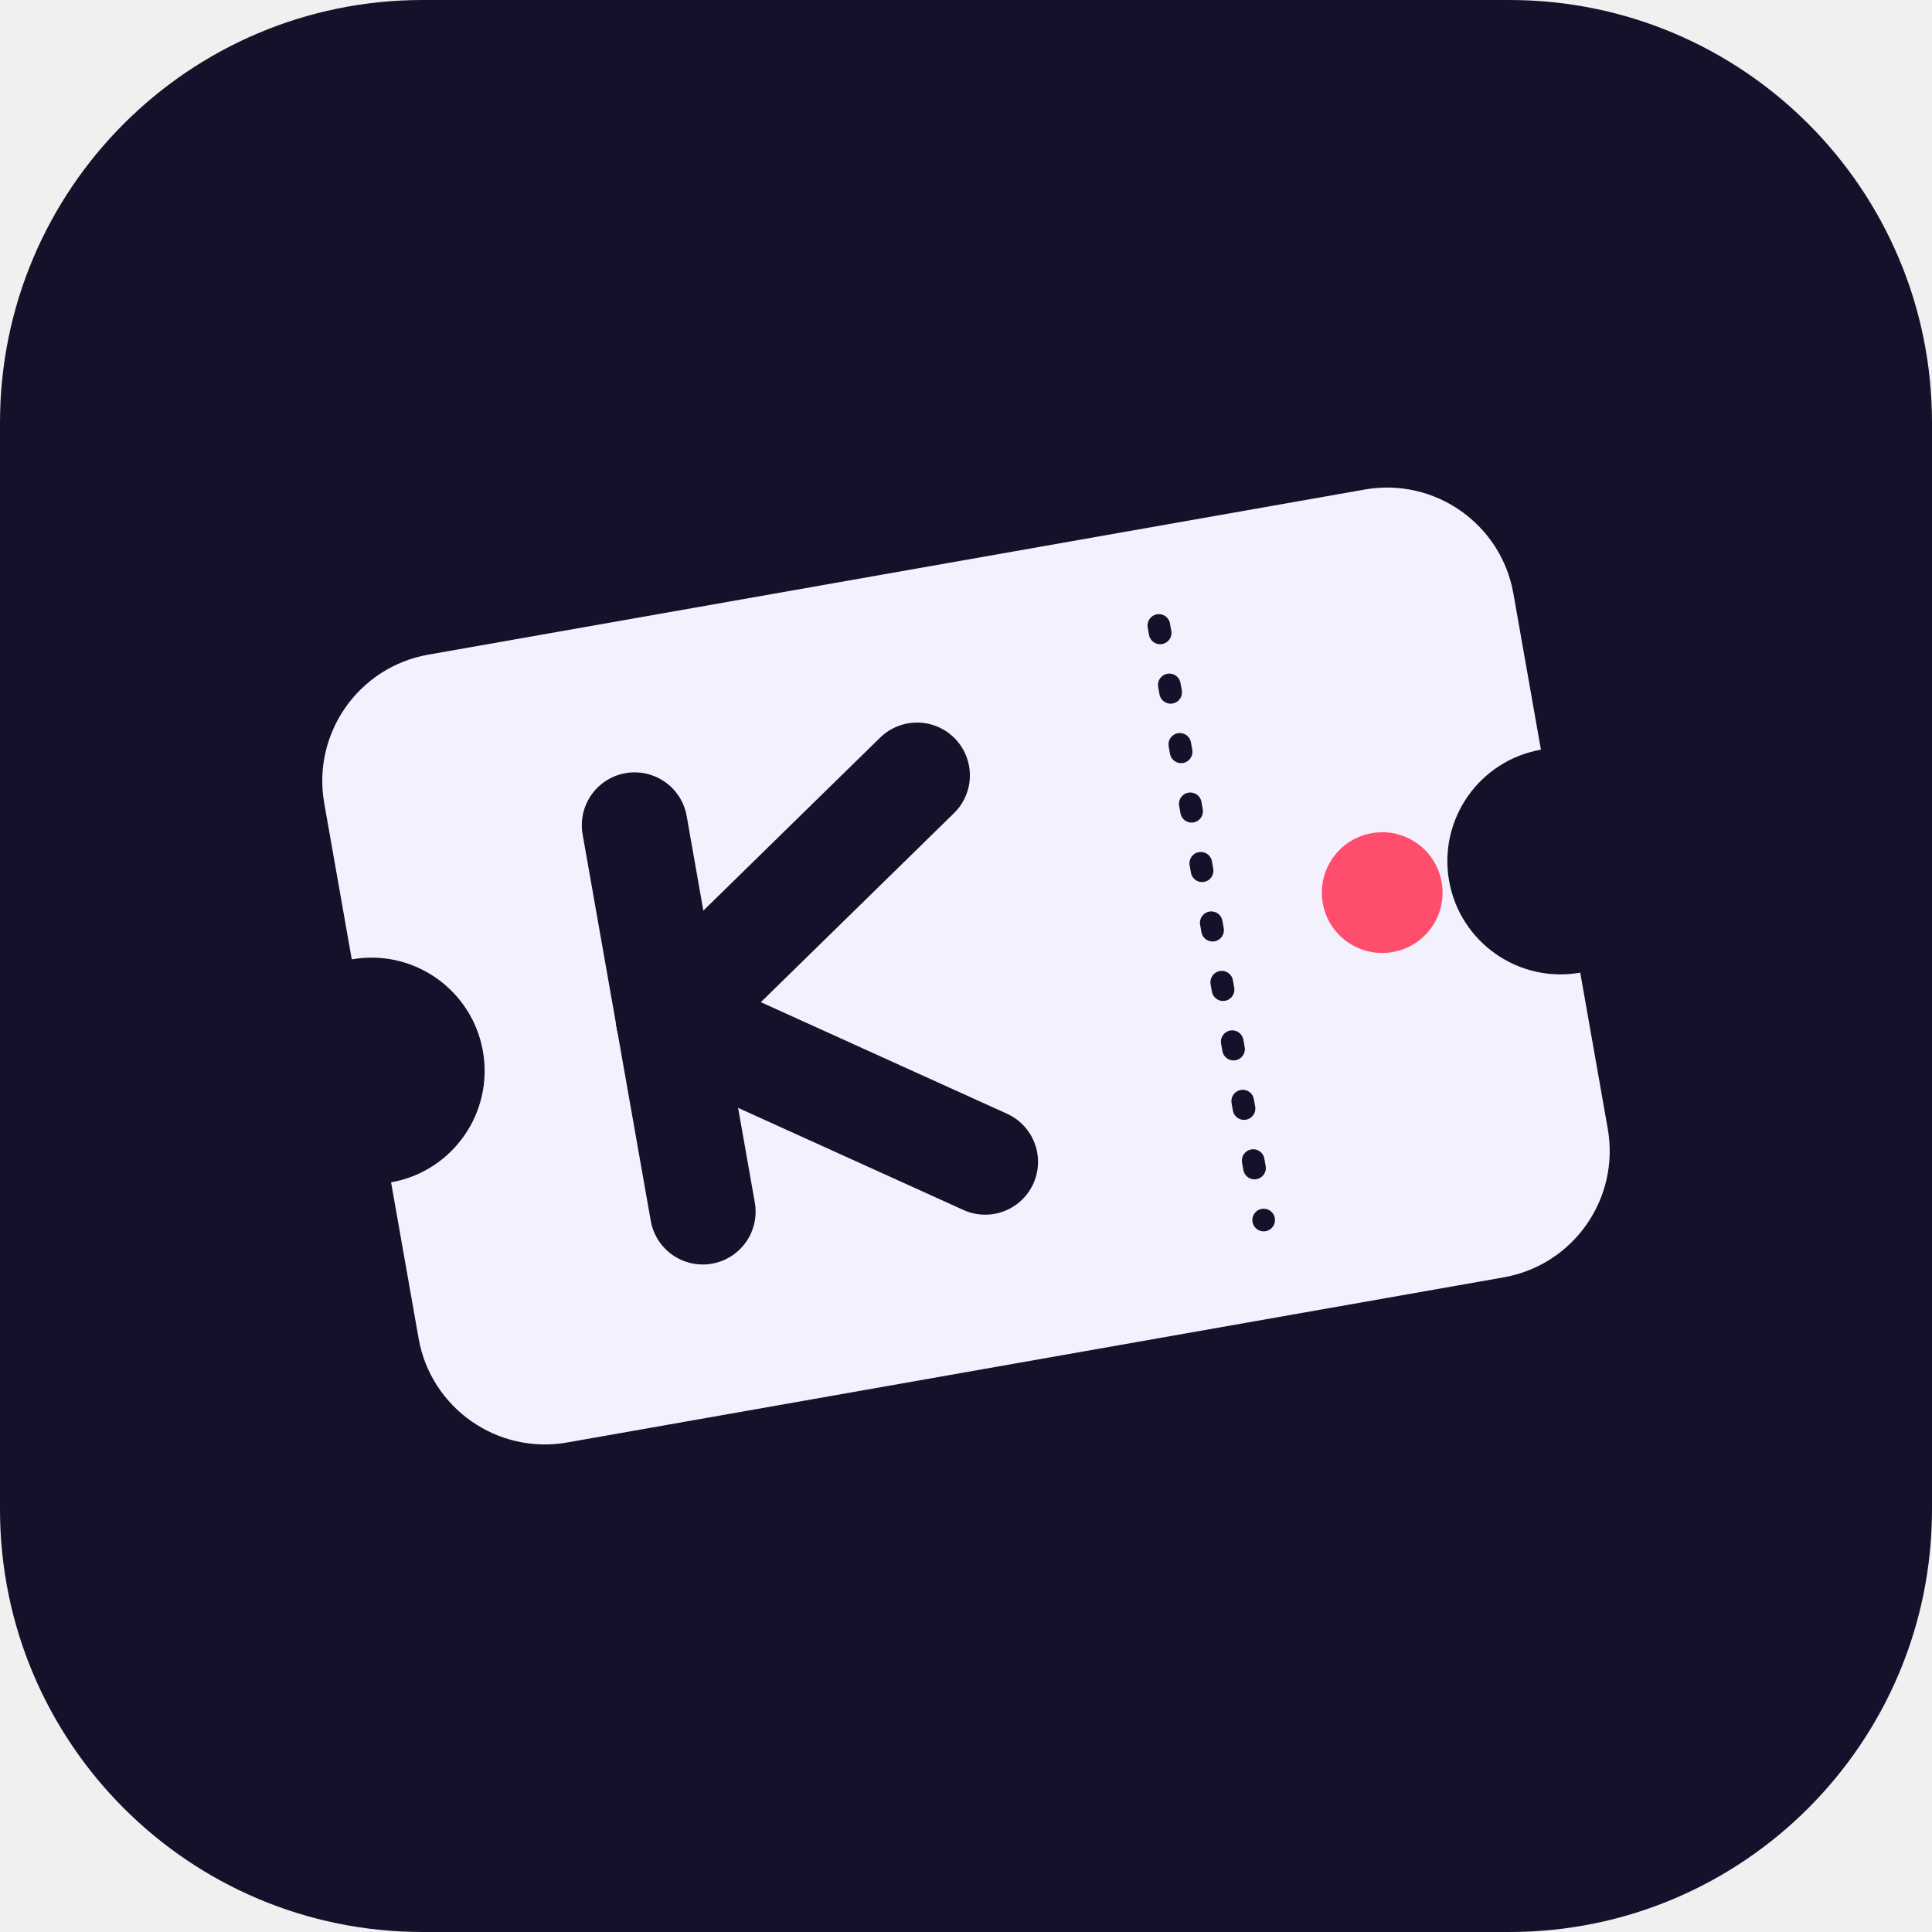
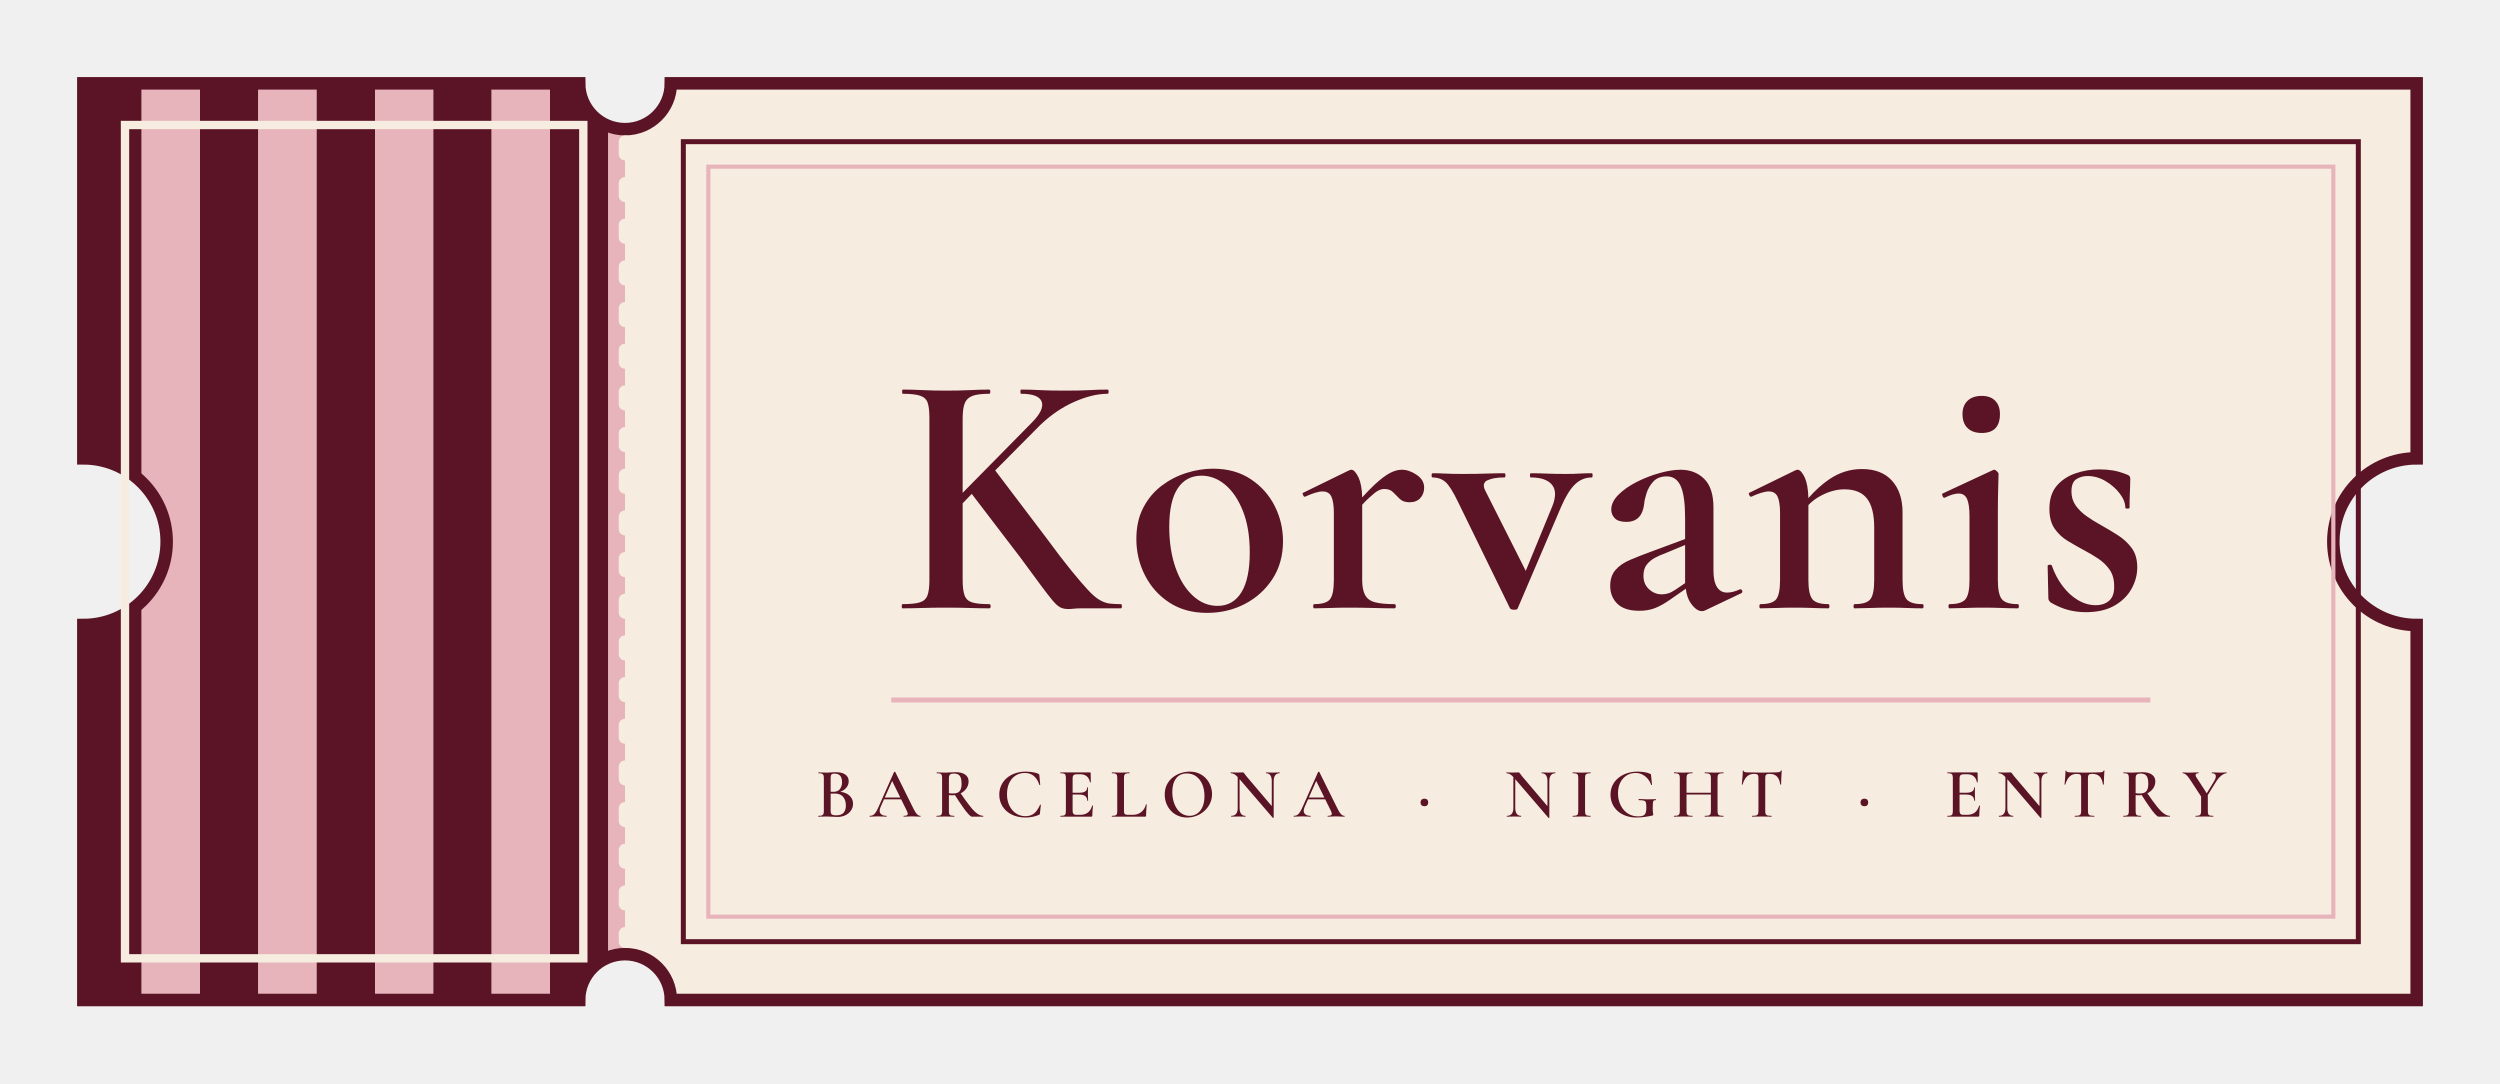
- <svg xmlns="http://www.w3.org/2000/svg" viewBox="0 0 512 512" width="512" height="512">
-   <rect width="512" height="512" rx="112" fill="#14122B" />
+ <svg xmlns="http://www.w3.org/2000/svg" viewBox="0 0 600 260" width="600" height="260">
  <defs>
-     <mask id="notch">
-       <rect width="512" height="512" fill="white" />
-       <circle cx="96" cy="256" r="30" fill="black" />
-       <circle cx="416" cy="256" r="30" fill="black" />
-     </mask>
+     <clipPath id="t">
+       <path d="M20,20 L139,20 A11,11 0 0 0 161,20 L580,20 L580,110.0 A20,20 0 0 0 580,150.0 L580,240 L161,240 A11,11 0 0 0 139,240 L20,240 L20,150.0 A20,20 0 0 0 20,110.0 Z" />
+     </clipPath>
  </defs>
-   <g transform="rotate(-10 256 256)">
-     <rect x="96" y="150" width="320" height="212" rx="34" fill="#F4F1FF" mask="url(#notch)" />
-     <g stroke="#14122B" stroke-width="28" stroke-linecap="round" stroke-linejoin="round" fill="none">
-       <path d="M176 204 V308" />
-       <path d="M176 256 L252 204" />
-       <path d="M176 256 L252 308" />
-     </g>
-     <path d="M322 176 V336" stroke="#14122B" stroke-width="6" stroke-linecap="round" stroke-dasharray="2 14" fill="none" />
-     <circle cx="368" cy="256" r="16" fill="#FF4D6D" />
+   <path d="M20,20 L139,20 A11,11 0 0 0 161,20 L580,20 L580,110.0 A20,20 0 0 0 580,150.0 L580,240 L161,240 A11,11 0 0 0 139,240 L20,240 L20,150.0 A20,20 0 0 0 20,110.0 Z" fill="#f6ede0" />
+   <g clip-path="url(#t)">
+     <rect x="20" y="20" width="14" height="220" fill="#5b1426" />
+     <rect x="34" y="20" width="14" height="220" fill="#e8b4bb" />
+     <rect x="48" y="20" width="14" height="220" fill="#5b1426" />
+     <rect x="62" y="20" width="14" height="220" fill="#e8b4bb" />
+     <rect x="76" y="20" width="14" height="220" fill="#5b1426" />
+     <rect x="90" y="20" width="14" height="220" fill="#e8b4bb" />
+     <rect x="104" y="20" width="14" height="220" fill="#5b1426" />
+     <rect x="118" y="20" width="14" height="220" fill="#e8b4bb" />
+     <rect x="132" y="20" width="14" height="220" fill="#5b1426" />
+     <rect x="146" y="20" width="4" height="220" fill="#e8b4bb" />
  </g>
+   <path d="M20,20 L139,20 A11,11 0 0 0 161,20 L580,20 L580,110.0 A20,20 0 0 0 580,150.0 L580,240 L161,240 A11,11 0 0 0 139,240 L20,240 L20,150.0 A20,20 0 0 0 20,110.0 Z" fill="none" stroke="#5b1426" stroke-width="3" />
+   <path d="M150,34 V226" stroke="#f6ede0" stroke-width="3" stroke-dasharray="3 7" stroke-linecap="round" />
+   <rect x="30" y="30" width="110" height="200" fill="none" stroke="#f6ede0" stroke-width="2" />
+   <rect x="164" y="34" width="402" height="192" fill="none" stroke="#5b1426" stroke-width="1.2" />
+   <rect x="170" y="40" width="390" height="180" fill="none" stroke="#e8b4bb" stroke-width="1" />
+   <path transform="translate(213.9,146)" d="M9.156 -6.804V-45.696Q9.156 -48.132 8.736 -49.35Q8.316 -50.568 6.93 -51.03Q5.544 -51.492 2.772 -51.492Q2.604 -51.492 2.604 -51.996Q2.604 -52.5 2.772 -52.5Q4.956 -52.5 7.56 -52.374Q10.164 -52.248 13.104 -52.248Q16.296 -52.248 18.9 -52.374Q21.504 -52.5 23.52 -52.5Q23.772 -52.5 23.772 -51.996Q23.772 -51.492 23.52 -51.492Q20.832 -51.492 19.488 -50.988Q18.144 -50.484 17.64 -49.224Q17.136 -47.964 17.136 -45.528V-27.72L33.684 -44.52Q36.792 -47.628 36.12 -49.56Q35.448 -51.492 31.164 -51.492Q30.996 -51.492 30.996 -51.996Q30.996 -52.5 31.164 -52.5Q33.432 -52.5 35.7 -52.374Q37.968 -52.248 41.664 -52.248Q45.444 -52.248 47.628 -52.374Q49.812 -52.5 51.912 -52.5Q52.164 -52.5 52.164 -51.996Q52.164 -51.492 51.912 -51.492Q48.3 -51.492 43.932 -49.56Q39.564 -47.628 35.784 -44.016L24.948 -33.096L37.296 -16.8Q40.74 -12.096 43.176 -9.114Q45.612 -6.132 47.208 -4.41Q48.804 -2.688 50.064 -1.974Q51.324 -1.26 52.5 -1.134Q53.676 -1.008 55.104 -1.008Q55.356 -1.008 55.356 -0.504Q55.356 0.0 55.104 0.0H45.696Q44.604 0.0 43.848 0.084Q43.092 0.168 42.504 0.168Q41.328 0.168 40.53 -0.252Q39.732 -0.672 38.682 -1.932Q37.632 -3.192 35.826 -5.628Q34.02 -8.064 30.996 -12.18L19.32 -27.468L17.136 -25.2V-6.804Q17.136 -4.368 17.598 -3.108Q18.06 -1.848 19.404 -1.428Q20.748 -1.008 23.52 -1.008Q23.856 -1.008 23.856 -0.504Q23.856 0.0 23.52 0.0Q21.42 0.0 18.858 -0.084Q16.296 -0.168 13.104 -0.168Q10.164 -0.168 7.476 -0.084Q4.788 0.0 2.688 0.0Q2.52 0.0 2.52 -0.504Q2.52 -1.008 2.688 -1.008Q5.46 -1.008 6.846 -1.428Q8.232 -1.848 8.694 -3.108Q9.156 -4.368 9.156 -6.804Z M75.792 1.092Q70.584 1.092 66.804 -1.344Q63.024 -3.78 60.924 -7.854Q58.824 -11.928 58.824 -16.632Q58.824 -21.0 60.504 -24.192Q62.184 -27.384 64.914 -29.442Q67.644 -31.5 70.878 -32.508Q74.112 -33.516 77.22 -33.516Q82.512 -33.516 86.292 -30.996Q90.072 -28.476 92.046 -24.528Q94.02 -20.58 94.02 -16.128Q94.02 -10.92 91.5 -7.056Q88.98 -3.192 84.864 -1.05Q80.748 1.092 75.792 1.092ZM78.312 -0.588Q82.008 -0.588 84.024 -3.822Q86.04 -7.056 86.04 -13.44Q86.04 -19.236 84.402 -23.352Q82.764 -27.468 80.16 -29.652Q77.556 -31.836 74.448 -31.836Q70.752 -31.836 68.736 -28.77Q66.72 -25.704 66.72 -19.572Q66.72 -14.028 68.232 -9.744Q69.744 -5.46 72.39 -3.024Q75.036 -0.588 78.312 -0.588Z M101.52 0.0Q101.268 0.0 101.268 -0.504Q101.268 -1.008 101.52 -1.008Q104.376 -1.008 105.3 -2.184Q106.224 -3.36 106.224 -6.804V-22.848Q106.224 -25.536 105.636 -26.796Q105.048 -28.056 103.536 -28.056Q102.78 -28.056 101.688 -27.72Q100.596 -27.384 99.336 -26.796Q99 -26.712 98.832 -27.216Q98.664 -27.552 98.748 -27.636Q98.748 -27.72 98.832 -27.72L109.836 -33.096Q110.256 -33.264 110.424 -33.264Q111.264 -33.264 112.188 -31.332Q112.944 -29.652 113.028 -26.628Q114.624 -28.392 115.968 -29.652Q118.152 -31.668 119.664 -32.466Q121.176 -33.264 122.52 -33.264Q124.284 -33.264 126.09 -32.046Q127.896 -30.828 127.896 -28.98Q127.896 -27.468 126.972 -26.46Q126.048 -25.452 124.368 -25.452Q122.856 -25.452 122.016 -26.292L120.42 -27.888Q119.664 -28.644 118.32 -28.644Q117.648 -28.644 116.892 -28.266Q116.136 -27.888 114.792 -26.628Q114.036 -25.956 113.028 -24.864V-6.804Q113.028 -4.536 113.7 -3.234Q114.372 -1.932 116.052 -1.47Q117.732 -1.008 120.756 -1.008Q121.092 -1.008 121.092 -0.504Q121.092 0.0 120.756 0.0Q118.572 0.0 115.758 -0.084Q112.944 -0.168 109.668 -0.168Q107.4 -0.168 105.258 -0.084Q103.116 0.0 101.52 0.0Z M168.156 -32.424Q168.324 -32.424 168.324 -31.92Q168.324 -31.416 168.156 -31.416Q165.804 -31.416 164.082 -29.736Q162.36 -28.056 160.764 -24.36L150.348 0.0Q150.264 0.336 149.508 0.336Q148.752 0.336 148.5 0.0L136.068 -25.452Q134.22 -29.316 132.96 -30.366Q131.7 -31.416 129.936 -31.416Q129.684 -31.416 129.684 -31.92Q129.684 -32.424 129.936 -32.424Q131.28 -32.424 132.96 -32.34Q134.64 -32.256 137.244 -32.256Q140.52 -32.256 142.83 -32.34Q145.14 -32.424 147.156 -32.424Q147.408 -32.424 147.408 -31.92Q147.408 -31.416 147.156 -31.416Q144.552 -31.416 143.124 -30.744Q142.536 -30.492 142.368 -30.072Q141.948 -29.4 142.62 -28.14L152.28 -8.988L158.664 -24.528Q160.008 -27.888 158.58 -29.652Q157.152 -31.416 153.456 -31.416Q153.288 -31.416 153.288 -31.92Q153.288 -32.424 153.456 -32.424Q155.472 -32.424 157.278 -32.34Q159.084 -32.256 161.94 -32.256Q163.872 -32.256 165.132 -32.34Q166.392 -32.424 168.156 -32.424Z M195.312 0.504Q194.976 0.672 194.556 0.672Q193.212 0.672 191.868 -1.26Q190.944 -2.604 190.692 -4.704L186.828 -2.016Q184.896 -0.672 183.258 -0.042Q181.62 0.588 179.52 0.588Q175.992 0.588 174.27 -1.092Q172.548 -2.772 172.548 -5.376Q172.548 -7.728 173.808 -9.198Q175.068 -10.668 177.336 -11.634Q179.604 -12.6 182.376 -13.608L190.524 -16.632V-21.672Q190.524 -26.964 189.474 -29.316Q188.424 -31.668 186.156 -31.668Q184.056 -31.668 182.922 -30.45Q181.788 -29.232 181.284 -27.678Q180.78 -26.124 180.696 -25.032Q180.444 -22.932 179.394 -21.84Q178.344 -20.748 176.412 -20.748Q174.48 -20.748 173.64 -21.63Q172.8 -22.512 172.8 -23.688Q172.8 -25.536 174.522 -27.258Q176.244 -28.98 178.89 -30.324Q181.536 -31.668 184.392 -32.466Q187.248 -33.264 189.432 -33.264Q192.876 -33.264 195.102 -31.08Q197.328 -28.896 197.328 -24.192V-9.072Q197.328 -6.468 198.168 -5.124Q199.008 -3.78 200.604 -3.78Q201.948 -3.78 203.628 -4.536Q203.796 -4.62 203.964 -4.536Q204.132 -4.452 204.216 -4.284Q204.384 -3.78 203.964 -3.612ZM190.524 -6.048Q190.524 -6.468 190.524 -6.888V-15.204L185.484 -13.104Q184.476 -12.768 183.3 -12.138Q182.124 -11.508 181.326 -10.5Q180.528 -9.492 180.528 -7.812Q180.528 -5.796 181.872 -4.578Q183.216 -3.36 184.896 -3.36Q185.652 -3.36 186.408 -3.57Q187.164 -3.78 188.172 -4.452Z M231.204 0.0Q230.952 0.0 230.952 -0.504Q230.952 -1.008 231.204 -1.008Q234.06 -1.008 234.984 -2.184Q235.908 -3.36 235.908 -6.804V-19.404Q235.908 -24.108 234.186 -26.334Q232.464 -28.56 228.768 -28.56Q226.08 -28.56 223.308 -27.132Q221.46 -26.208 220.116 -24.78V-6.804Q220.116 -3.36 221.082 -2.184Q222.048 -1.008 224.904 -1.008Q225.156 -1.008 225.156 -0.504Q225.156 0.0 224.904 0.0Q223.308 0.0 221.208 -0.084Q219.108 -0.168 216.756 -0.168Q214.488 -0.168 212.346 -0.084Q210.204 0.0 208.608 0.0Q208.356 0.0 208.356 -0.504Q208.356 -1.008 208.608 -1.008Q211.464 -1.008 212.388 -2.184Q213.312 -3.36 213.312 -6.804V-22.848Q213.312 -25.536 212.724 -26.796Q212.136 -28.056 210.624 -28.056Q209.868 -28.056 208.776 -27.72Q207.684 -27.384 206.424 -26.796Q206.088 -26.712 205.92 -27.216Q205.752 -27.552 205.836 -27.636Q205.836 -27.72 205.92 -27.72L216.924 -33.096Q217.344 -33.264 217.512 -33.264Q218.352 -33.264 219.276 -31.332Q220.032 -29.568 220.116 -26.46Q222.552 -29.232 225.156 -30.996Q228.768 -33.432 232.968 -33.432Q237.672 -33.432 240.192 -30.618Q242.712 -27.804 242.712 -23.016V-6.804Q242.712 -3.36 243.678 -2.184Q244.644 -1.008 247.5 -1.008Q247.752 -1.008 247.752 -0.504Q247.752 0.0 247.5 0.0Q245.904 0.0 243.804 -0.084Q241.704 -0.168 239.352 -0.168Q237.084 -0.168 234.942 -0.084Q232.8 0.0 231.204 0.0Z M253.992 0.0Q253.74 0.0 253.74 -0.504Q253.74 -1.008 253.992 -1.008Q256.848 -1.008 257.814 -2.184Q258.78 -3.36 258.78 -6.804V-22.092Q258.78 -24.948 258.192 -26.25Q257.604 -27.552 256.176 -27.552Q255.504 -27.552 254.664 -27.3Q253.824 -27.048 252.816 -26.544Q252.48 -26.46 252.312 -26.964Q252.144 -27.384 252.228 -27.468Q252.228 -27.552 252.312 -27.552L264.408 -33.18Q264.576 -33.264 264.66 -33.264Q264.996 -33.264 265.374 -32.886Q265.752 -32.508 265.752 -32.256Q265.752 -31.332 265.668 -28.896Q265.584 -26.46 265.584 -22.176V-6.804Q265.584 -3.36 266.55 -2.184Q267.516 -1.008 270.372 -1.008Q270.624 -1.008 270.624 -0.504Q270.624 0.0 270.372 0.0Q268.692 0.0 266.592 -0.084Q264.492 -0.168 262.14 -0.168Q259.872 -0.168 257.73 -0.084Q255.588 0.0 253.992 0.0ZM261.72 -42.084Q259.536 -42.084 258.318 -43.26Q257.1 -44.436 257.1 -46.62Q257.1 -48.636 258.318 -49.812Q259.536 -50.988 261.72 -50.988Q263.82 -50.988 264.954 -49.812Q266.088 -48.636 266.088 -46.62Q266.088 -42.084 261.72 -42.084Z M283.248 -28.056Q283.248 -26.124 284.256 -24.696Q285.264 -23.268 286.86 -22.134Q288.456 -21.0 290.304 -19.992Q292.404 -18.816 294.378 -17.556Q296.352 -16.296 297.696 -14.49Q299.04 -12.684 299.04 -9.828Q299.04 -7.14 297.654 -4.662Q296.268 -2.184 293.538 -0.63Q290.808 0.924 286.692 0.924Q284.592 0.924 282.576 0.42Q280.56 -0.084 278.208 -1.428Q278.04 -1.596 277.872 -1.848Q277.704 -2.1 277.704 -2.436L277.536 -10.164Q277.536 -10.416 277.998 -10.458Q278.46 -10.5 278.544 -10.248Q279.468 -7.56 281.106 -5.376Q282.744 -3.192 284.802 -1.974Q286.86 -0.756 289.044 -0.756Q291.144 -0.756 292.362 -1.89Q293.58 -3.024 293.496 -5.376Q293.496 -7.728 292.404 -9.282Q291.312 -10.836 289.674 -11.928Q288.036 -13.02 286.272 -13.944Q284.256 -15.036 282.366 -16.17Q280.476 -17.304 279.216 -19.11Q277.956 -20.916 277.956 -23.856Q277.956 -27.3 279.678 -29.358Q281.4 -31.416 284.172 -32.382Q286.944 -33.348 289.884 -33.348Q291.648 -33.348 293.202 -33.096Q294.756 -32.844 296.604 -32.088Q297.36 -31.836 297.36 -31.164Q297.36 -29.568 297.276 -27.888Q297.192 -26.208 297.192 -24.108Q297.192 -23.94 296.688 -23.94Q296.184 -23.94 296.184 -24.108Q296.184 -25.788 294.84 -27.552Q293.496 -29.316 291.438 -30.534Q289.38 -31.752 287.112 -31.752Q285.6 -31.752 284.424 -30.996Q283.248 -30.24 283.248 -28.056Z" fill="#5b1426" />
+   <path transform="translate(195.7,196)" d="M5.967 -5.967Q6.698 -5.899 7.293 -5.627Q8.109 -5.253 8.568 -4.599Q9.027 -3.944 9.027 -3.094Q9.027 -2.21 8.543 -1.488Q8.058 -0.765 7.208 -0.349Q6.358 0.068 5.287 0.068Q4.794 0.068 4.097 0.017Q3.4 -0.034 2.822 -0.034Q2.227 -0.034 1.683 -0.017Q1.139 0.0 0.714 0.0Q0.663 0.0 0.663 -0.102Q0.663 -0.204 0.714 -0.204Q1.241 -0.204 1.522 -0.289Q1.802 -0.374 1.913 -0.629Q2.023 -0.884 2.023 -1.377V-9.248Q2.023 -9.741 1.921 -9.988Q1.819 -10.234 1.538 -10.328Q1.258 -10.421 0.731 -10.421Q0.697 -10.421 0.697 -10.523Q0.697 -10.625 0.731 -10.625Q1.156 -10.625 1.692 -10.6Q2.227 -10.574 2.822 -10.574Q3.298 -10.574 3.842 -10.625Q4.386 -10.676 4.879 -10.676Q5.899 -10.676 6.588 -10.413Q7.276 -10.149 7.633 -9.656Q7.99 -9.163 7.99 -8.466Q7.99 -7.514 7.259 -6.783Q6.766 -6.273 5.967 -5.967ZM5.015 -0.323Q6.222 -0.323 6.766 -0.944Q7.31 -1.564 7.31 -2.686Q7.31 -3.944 6.655 -4.743Q6.001 -5.542 4.675 -5.542Q4.42 -5.542 3.995 -5.542Q3.825 -5.525 3.655 -5.508V-1.377Q3.655 -1.02 3.74 -0.782Q3.825 -0.544 4.123 -0.433Q4.42 -0.323 5.015 -0.323ZM4.59 -10.336Q4.25 -10.336 4.037 -10.251Q3.825 -10.166 3.74 -9.928Q3.655 -9.69 3.655 -9.214V-5.984Q3.825 -5.984 3.961 -5.984Q4.318 -5.967 4.352 -5.967Q5.406 -5.967 5.899 -6.647Q6.392 -7.327 6.392 -8.313Q6.392 -8.942 6.197 -9.401Q6.001 -9.86 5.601 -10.098Q5.202 -10.336 4.59 -10.336Z M25.181 -0.204Q25.249 -0.204 25.249 -0.102Q25.249 0.0 25.181 0.0Q24.671 0.0 24.136 -0.034Q23.6 -0.068 23.107 -0.068Q22.546 -0.068 22.13 -0.034Q21.713 0.0 21.203 0.0Q21.135 0.0 21.135 -0.102Q21.135 -0.204 21.203 -0.204Q21.968 -0.204 22.121 -0.476Q22.274 -0.748 21.866 -1.547L20.574 -4.165H16.46L15.644 -2.329Q15.202 -1.292 15.619 -0.748Q16.035 -0.204 17.038 -0.204Q17.123 -0.204 17.123 -0.102Q17.123 0.0 17.038 0.0Q16.528 0.0 16.103 -0.034Q15.678 -0.068 15.032 -0.068Q14.386 -0.068 14.004 -0.034Q13.621 0.0 13.06 0.0Q12.992 0.0 12.992 -0.102Q12.992 -0.204 13.06 -0.204Q13.519 -0.204 13.851 -0.391Q14.182 -0.578 14.505 -1.08Q14.828 -1.581 15.219 -2.482L18.874 -10.727Q18.908 -10.778 19.027 -10.778Q19.146 -10.778 19.163 -10.727L23.328 -2.329Q23.719 -1.513 24.025 -1.046Q24.331 -0.578 24.603 -0.391Q24.875 -0.204 25.181 -0.204ZM20.37 -4.59 18.415 -8.568 16.647 -4.59Z M37.527 0.0Q37.272 0.0 36.677 -0.646Q36.082 -1.292 35.249 -2.516Q34.45 -3.638 33.498 -5.168Q33.209 -5.134 32.903 -5.134Q32.699 -5.134 32.461 -5.143Q32.223 -5.151 32.036 -5.168V-1.377Q32.036 -0.884 32.121 -0.629Q32.206 -0.374 32.487 -0.289Q32.767 -0.204 33.311 -0.204Q33.362 -0.204 33.362 -0.102Q33.362 0.0 33.311 0.0Q32.886 0.0 32.359 -0.017Q31.832 -0.034 31.203 -0.034Q30.608 -0.034 30.064 -0.017Q29.52 0.0 29.095 0.0Q29.044 0.0 29.044 -0.102Q29.044 -0.204 29.095 -0.204Q29.656 -0.204 29.928 -0.289Q30.2 -0.374 30.302 -0.629Q30.404 -0.884 30.404 -1.377V-9.248Q30.404 -9.741 30.311 -9.988Q30.217 -10.234 29.945 -10.328Q29.673 -10.421 29.112 -10.421Q29.078 -10.421 29.078 -10.523Q29.078 -10.625 29.112 -10.625Q29.537 -10.625 30.073 -10.6Q30.608 -10.574 31.203 -10.574Q31.747 -10.574 32.427 -10.625Q33.107 -10.676 33.668 -10.676Q35.147 -10.676 35.955 -10.09Q36.762 -9.503 36.762 -8.483Q36.762 -7.514 36.218 -6.749Q35.691 -6.018 34.858 -5.593Q36.15 -3.689 37.085 -2.533Q38.054 -1.292 38.811 -0.748Q39.567 -0.204 40.264 -0.204Q40.298 -0.204 40.298 -0.102Q40.298 0.0 40.264 0.0ZM35.079 -7.888Q35.079 -8.874 34.85 -9.41Q34.62 -9.945 34.212 -10.149Q33.804 -10.353 33.26 -10.353Q32.597 -10.353 32.317 -10.107Q32.036 -9.86 32.036 -9.214V-5.627Q32.274 -5.593 32.546 -5.576Q32.818 -5.559 33.022 -5.559Q34.161 -5.559 34.62 -6.129Q35.079 -6.698 35.079 -7.888Z M50.451 -10.812Q51.046 -10.812 51.599 -10.753Q52.151 -10.693 52.636 -10.583Q53.12 -10.472 53.511 -10.285Q53.647 -10.217 53.69 -10.149Q53.732 -10.081 53.749 -9.894L53.953 -7.65Q53.953 -7.599 53.868 -7.582Q53.783 -7.565 53.749 -7.633Q53.307 -9.01 52.44 -9.75Q51.573 -10.489 50.264 -10.489Q49.006 -10.489 48.037 -9.869Q47.068 -9.248 46.524 -8.101Q45.98 -6.953 45.98 -5.372Q45.98 -4.216 46.312 -3.247Q46.643 -2.278 47.246 -1.581Q47.85 -0.884 48.649 -0.502Q49.448 -0.119 50.4 -0.119Q51.675 -0.119 52.491 -0.782Q53.307 -1.445 53.919 -2.856Q53.936 -2.907 54.021 -2.89Q54.106 -2.873 54.106 -2.839L53.885 -0.816Q53.868 -0.612 53.826 -0.553Q53.783 -0.493 53.647 -0.425Q52.814 -0.085 52.015 0.06Q51.216 0.204 50.383 0.204Q48.564 0.204 47.153 -0.485Q45.742 -1.173 44.934 -2.423Q44.127 -3.672 44.127 -5.287Q44.127 -6.511 44.603 -7.531Q45.079 -8.551 45.938 -9.282Q46.796 -10.013 47.952 -10.413Q49.108 -10.812 50.451 -10.812Z M66.197 0.0H58.819Q58.768 0.0 58.768 -0.102Q58.768 -0.204 58.819 -0.204Q59.38 -0.204 59.652 -0.289Q59.924 -0.374 60.018 -0.629Q60.111 -0.884 60.111 -1.377V-9.248Q60.111 -9.741 60.018 -9.988Q59.924 -10.234 59.652 -10.328Q59.38 -10.421 58.819 -10.421Q58.768 -10.421 58.768 -10.523Q58.768 -10.625 58.819 -10.625H65.891Q66.061 -10.625 66.061 -10.472L66.095 -8.262Q66.095 -8.228 66.01 -8.22Q65.925 -8.211 65.891 -8.262Q65.704 -9.231 65.109 -9.707Q64.514 -10.183 63.545 -10.183H62.848Q62.423 -10.183 62.177 -10.09Q61.93 -9.996 61.828 -9.784Q61.726 -9.571 61.726 -9.214V-5.746H63.358Q64.31 -5.746 64.769 -6.069Q65.228 -6.392 65.228 -7.004Q65.228 -7.055 65.322 -7.055Q65.415 -7.055 65.415 -7.004Q65.415 -6.46 65.407 -6.154Q65.398 -5.848 65.398 -5.525Q65.398 -5.117 65.424 -4.718Q65.449 -4.318 65.449 -3.842Q65.449 -3.808 65.347 -3.808Q65.245 -3.808 65.245 -3.842Q65.245 -4.556 64.769 -4.93Q64.293 -5.304 63.341 -5.304H61.726V-1.445Q61.726 -1.088 61.82 -0.859Q61.913 -0.629 62.117 -0.536Q62.321 -0.442 62.695 -0.442H63.528Q64.684 -0.442 65.398 -0.995Q66.112 -1.547 66.418 -2.635Q66.435 -2.686 66.529 -2.669Q66.622 -2.652 66.622 -2.618Q66.554 -2.142 66.503 -1.479Q66.452 -0.816 66.452 -0.255Q66.452 0.0 66.197 0.0Z M74.055 -9.231V-1.445Q74.055 -1.02 74.14 -0.799Q74.225 -0.578 74.463 -0.51Q74.701 -0.442 75.16 -0.442H76.18Q77.387 -0.442 78.22 -1.122Q79.053 -1.802 79.325 -2.924Q79.342 -2.975 79.427 -2.958Q79.512 -2.941 79.512 -2.89Q79.461 -2.363 79.41 -1.623Q79.359 -0.884 79.359 -0.255Q79.359 0.0 79.104 0.0H71.148Q71.114 0.0 71.114 -0.102Q71.114 -0.204 71.148 -0.204Q71.692 -0.204 71.973 -0.289Q72.253 -0.374 72.347 -0.629Q72.44 -0.884 72.44 -1.377V-9.248Q72.44 -9.741 72.347 -9.988Q72.253 -10.234 71.973 -10.328Q71.692 -10.421 71.148 -10.421Q71.114 -10.421 71.114 -10.523Q71.114 -10.625 71.148 -10.625Q71.556 -10.625 72.1 -10.6Q72.644 -10.574 73.239 -10.574Q73.868 -10.574 74.404 -10.6Q74.939 -10.625 75.347 -10.625Q75.398 -10.625 75.398 -10.523Q75.398 -10.421 75.347 -10.421Q74.803 -10.421 74.523 -10.328Q74.242 -10.234 74.149 -9.979Q74.055 -9.724 74.055 -9.231Z M89.223 0.204Q87.999 0.204 87.005 -0.23Q86.01 -0.663 85.305 -1.428Q84.599 -2.193 84.217 -3.188Q83.834 -4.182 83.834 -5.304Q83.834 -6.681 84.37 -7.718Q84.905 -8.755 85.789 -9.444Q86.673 -10.132 87.727 -10.472Q88.781 -10.812 89.818 -10.812Q91.076 -10.812 92.071 -10.362Q93.065 -9.911 93.762 -9.146Q94.459 -8.381 94.825 -7.412Q95.19 -6.443 95.19 -5.423Q95.19 -4.233 94.714 -3.213Q94.238 -2.193 93.414 -1.428Q92.589 -0.663 91.51 -0.23Q90.43 0.204 89.223 0.204ZM89.801 -0.204Q90.821 -0.204 91.629 -0.748Q92.436 -1.292 92.904 -2.355Q93.371 -3.417 93.371 -4.93Q93.371 -6.511 92.861 -7.735Q92.351 -8.959 91.399 -9.665Q90.447 -10.37 89.121 -10.37Q87.472 -10.37 86.563 -9.189Q85.653 -8.007 85.653 -5.916Q85.653 -4.692 85.959 -3.647Q86.265 -2.601 86.818 -1.819Q87.37 -1.037 88.127 -0.621Q88.883 -0.204 89.801 -0.204Z M101.348 -2.057V-9.503Q100.906 -9.979 100.566 -10.183Q100.124 -10.421 99.716 -10.421Q99.665 -10.421 99.665 -10.523Q99.665 -10.625 99.716 -10.625Q100.039 -10.625 100.379 -10.608Q100.719 -10.591 101.008 -10.591Q101.518 -10.591 101.935 -10.608Q102.351 -10.625 102.572 -10.625Q102.793 -10.625 102.895 -10.43Q102.997 -10.234 103.405 -9.741L109.525 -2.533V-8.551Q109.525 -9.452 109.177 -9.937Q108.828 -10.421 108.148 -10.421Q108.114 -10.421 108.114 -10.523Q108.114 -10.625 108.148 -10.625Q108.505 -10.625 108.896 -10.6Q109.287 -10.574 109.746 -10.574Q110.188 -10.574 110.613 -10.6Q111.038 -10.625 111.395 -10.625Q111.446 -10.625 111.446 -10.523Q111.446 -10.421 111.395 -10.421Q110.715 -10.421 110.35 -9.937Q109.984 -9.452 109.984 -8.551V0.238Q109.984 0.289 109.899 0.298Q109.814 0.306 109.78 0.289L101.807 -8.993V-2.057Q101.807 -1.156 102.164 -0.68Q102.521 -0.204 103.184 -0.204Q103.235 -0.204 103.235 -0.102Q103.235 0.0 103.184 0.0Q102.827 0.0 102.445 -0.017Q102.062 -0.034 101.603 -0.034Q101.11 -0.034 100.66 -0.017Q100.209 0.0 99.818 0.0Q99.767 0.0 99.767 -0.102Q99.767 -0.204 99.818 -0.204Q100.566 -0.204 100.957 -0.68Q101.348 -1.156 101.348 -2.057Z M126.954 -0.204Q127.022 -0.204 127.022 -0.102Q127.022 0.0 126.954 0.0Q126.444 0.0 125.909 -0.034Q125.373 -0.068 124.88 -0.068Q124.319 -0.068 123.903 -0.034Q123.486 0.0 122.976 0.0Q122.908 0.0 122.908 -0.102Q122.908 -0.204 122.976 -0.204Q123.741 -0.204 123.894 -0.476Q124.047 -0.748 123.639 -1.547L122.347 -4.165H118.233L117.417 -2.329Q116.975 -1.292 117.392 -0.748Q117.808 -0.204 118.811 -0.204Q118.896 -0.204 118.896 -0.102Q118.896 0.0 118.811 0.0Q118.301 0.0 117.876 -0.034Q117.451 -0.068 116.805 -0.068Q116.159 -0.068 115.777 -0.034Q115.394 0.0 114.833 0.0Q114.765 0.0 114.765 -0.102Q114.765 -0.204 114.833 -0.204Q115.292 -0.204 115.624 -0.391Q115.955 -0.578 116.278 -1.08Q116.601 -1.581 116.992 -2.482L120.647 -10.727Q120.681 -10.778 120.8 -10.778Q120.919 -10.778 120.936 -10.727L125.101 -2.329Q125.492 -1.513 125.798 -1.046Q126.104 -0.578 126.376 -0.391Q126.648 -0.204 126.954 -0.204ZM122.143 -4.59 120.188 -8.568 118.42 -4.59Z   M146.159 -2.499Q145.734 -2.499 145.479 -2.745Q145.224 -2.992 145.224 -3.417Q145.224 -3.825 145.479 -4.072Q145.734 -4.318 146.159 -4.318Q146.618 -4.318 146.848 -4.072Q147.077 -3.825 147.077 -3.417Q147.077 -2.992 146.839 -2.745Q146.601 -2.499 146.159 -2.499Z   M167.506 -2.057V-9.503Q167.064 -9.979 166.724 -10.183Q166.282 -10.421 165.874 -10.421Q165.823 -10.421 165.823 -10.523Q165.823 -10.625 165.874 -10.625Q166.197 -10.625 166.537 -10.608Q166.877 -10.591 167.166 -10.591Q167.676 -10.591 168.093 -10.608Q168.509 -10.625 168.73 -10.625Q168.951 -10.625 169.053 -10.43Q169.155 -10.234 169.563 -9.741L175.683 -2.533V-8.551Q175.683 -9.452 175.335 -9.937Q174.986 -10.421 174.306 -10.421Q174.272 -10.421 174.272 -10.523Q174.272 -10.625 174.306 -10.625Q174.663 -10.625 175.054 -10.6Q175.445 -10.574 175.904 -10.574Q176.346 -10.574 176.771 -10.6Q177.196 -10.625 177.553 -10.625Q177.604 -10.625 177.604 -10.523Q177.604 -10.421 177.553 -10.421Q176.873 -10.421 176.508 -9.937Q176.142 -9.452 176.142 -8.551V0.238Q176.142 0.289 176.057 0.298Q175.972 0.306 175.938 0.289L167.965 -8.993V-2.057Q167.965 -1.156 168.322 -0.68Q168.679 -0.204 169.342 -0.204Q169.393 -0.204 169.393 -0.102Q169.393 0.0 169.342 0.0Q168.985 0.0 168.603 -0.017Q168.22 -0.034 167.761 -0.034Q167.268 -0.034 166.818 -0.017Q166.367 0.0 165.976 0.0Q165.925 0.0 165.925 -0.102Q165.925 -0.204 165.976 -0.204Q166.724 -0.204 167.115 -0.68Q167.506 -1.156 167.506 -2.057Z M184.714 -1.377Q184.714 -0.884 184.808 -0.629Q184.901 -0.374 185.173 -0.289Q185.445 -0.204 186.006 -0.204Q186.057 -0.204 186.057 -0.102Q186.057 0.0 186.006 0.0Q185.581 0.0 185.054 -0.017Q184.527 -0.034 183.881 -0.034Q183.286 -0.034 182.742 -0.017Q182.198 0.0 181.773 0.0Q181.722 0.0 181.722 -0.102Q181.722 -0.204 181.773 -0.204Q182.317 -0.204 182.606 -0.289Q182.895 -0.374 182.989 -0.629Q183.082 -0.884 183.082 -1.377V-9.248Q183.082 -9.741 182.989 -9.988Q182.895 -10.234 182.606 -10.328Q182.317 -10.421 181.773 -10.421Q181.722 -10.421 181.722 -10.523Q181.722 -10.625 181.773 -10.625Q182.198 -10.625 182.742 -10.6Q183.286 -10.574 183.881 -10.574Q184.527 -10.574 185.063 -10.6Q185.598 -10.625 186.006 -10.625Q186.057 -10.625 186.057 -10.523Q186.057 -10.421 186.006 -10.421Q185.462 -10.421 185.182 -10.319Q184.901 -10.217 184.808 -9.962Q184.714 -9.707 184.714 -9.214Z M197.077 0.204Q195.598 0.204 194.434 -0.23Q193.269 -0.663 192.462 -1.42Q191.654 -2.176 191.238 -3.162Q190.821 -4.148 190.821 -5.287Q190.821 -6.528 191.314 -7.54Q191.807 -8.551 192.691 -9.282Q193.575 -10.013 194.765 -10.413Q195.955 -10.812 197.366 -10.812Q198.199 -10.812 199.007 -10.676Q199.814 -10.54 200.324 -10.285Q200.494 -10.217 200.52 -10.175Q200.545 -10.132 200.562 -9.894L200.783 -7.667Q200.783 -7.616 200.698 -7.599Q200.613 -7.582 200.579 -7.633Q200.443 -8.058 200.146 -8.551Q199.848 -9.044 199.389 -9.478Q198.93 -9.911 198.293 -10.2Q197.655 -10.489 196.822 -10.489Q195.649 -10.489 194.697 -9.894Q193.745 -9.299 193.184 -8.211Q192.623 -7.123 192.623 -5.61Q192.623 -4.437 192.963 -3.443Q193.303 -2.448 193.941 -1.683Q194.578 -0.918 195.479 -0.493Q196.38 -0.068 197.502 -0.068Q198.199 -0.068 198.624 -0.238Q199.049 -0.408 199.236 -0.859Q199.423 -1.309 199.423 -2.142Q199.423 -2.958 199.33 -3.341Q199.236 -3.723 198.862 -3.842Q198.488 -3.961 197.655 -3.961Q197.553 -3.961 197.553 -4.097Q197.553 -4.233 197.638 -4.233Q198.794 -4.165 199.721 -4.157Q200.647 -4.148 201.667 -4.199Q201.735 -4.199 201.752 -4.08Q201.752 -3.995 201.718 -3.978Q201.701 -3.961 201.667 -3.961Q201.344 -3.978 201.191 -3.851Q201.038 -3.723 200.996 -3.298Q200.953 -2.873 200.953 -1.972Q200.953 -1.411 200.987 -1.139Q201.021 -0.867 201.047 -0.74Q201.072 -0.612 201.072 -0.476Q201.072 -0.374 201.038 -0.34Q201.004 -0.306 200.885 -0.272Q199.984 -0.068 198.981 0.068Q197.978 0.204 197.077 0.204Z M214.914 -9.214Q214.914 -9.707 214.812 -9.962Q214.71 -10.217 214.404 -10.319Q214.098 -10.421 213.469 -10.421Q213.418 -10.421 213.418 -10.523Q213.418 -10.625 213.469 -10.625Q213.894 -10.625 214.447 -10.6Q214.999 -10.574 215.73 -10.574Q216.325 -10.574 216.903 -10.6Q217.481 -10.625 217.906 -10.625Q217.957 -10.625 217.957 -10.523Q217.957 -10.421 217.906 -10.421Q217.311 -10.421 217.014 -10.328Q216.716 -10.234 216.614 -9.988Q216.512 -9.741 216.512 -9.248V-1.377Q216.512 -0.884 216.614 -0.629Q216.716 -0.374 217.014 -0.289Q217.311 -0.204 217.906 -0.204Q217.957 -0.204 217.957 -0.102Q217.957 0.0 217.906 0.0Q217.481 0.0 216.903 -0.017Q216.325 -0.034 215.73 -0.034Q214.999 -0.034 214.447 -0.017Q213.894 0.0 213.469 0.0Q213.418 0.0 213.418 -0.102Q213.418 -0.204 213.469 -0.204Q214.098 -0.204 214.404 -0.289Q214.71 -0.374 214.812 -0.629Q214.914 -0.884 214.914 -1.377V-5.304H209.066V-1.377Q209.066 -0.884 209.168 -0.629Q209.27 -0.374 209.585 -0.289Q209.899 -0.204 210.494 -0.204Q210.528 -0.204 210.528 -0.102Q210.528 0.0 210.494 0.0Q210.035 0.0 209.483 -0.017Q208.93 -0.034 208.199 -0.034Q207.604 -0.034 207.043 -0.017Q206.482 0.0 206.057 0.0Q206.023 0.0 206.023 -0.102Q206.023 -0.204 206.057 -0.204Q206.652 -0.204 206.941 -0.289Q207.23 -0.374 207.341 -0.629Q207.451 -0.884 207.451 -1.377V-9.248Q207.451 -9.741 207.349 -9.988Q207.247 -10.234 206.958 -10.328Q206.669 -10.421 206.074 -10.421Q206.04 -10.421 206.04 -10.523Q206.04 -10.625 206.074 -10.625Q206.516 -10.625 207.06 -10.6Q207.604 -10.574 208.199 -10.574Q208.93 -10.574 209.491 -10.6Q210.052 -10.625 210.494 -10.625Q210.528 -10.625 210.528 -10.523Q210.528 -10.421 210.494 -10.421Q209.882 -10.421 209.576 -10.319Q209.27 -10.217 209.168 -9.962Q209.066 -9.707 209.066 -9.214V-5.746H214.914Z M225.237 -10.268Q224.2 -10.268 223.546 -9.622Q222.891 -8.976 222.517 -7.718Q222.517 -7.701 222.517 -7.701Q222.5 -7.667 222.432 -7.684Q222.33 -7.684 222.33 -7.718Q222.364 -7.956 222.398 -8.373Q222.432 -8.789 222.475 -9.282Q222.517 -9.775 222.543 -10.242Q222.568 -10.71 222.568 -10.999Q222.568 -11.084 222.662 -11.084Q222.755 -11.084 222.755 -10.999Q222.755 -10.829 222.934 -10.753Q223.112 -10.676 223.333 -10.651Q223.554 -10.625 223.707 -10.625Q225.169 -10.574 227.124 -10.574Q228.331 -10.574 229.037 -10.6Q229.742 -10.625 230.405 -10.625Q231.017 -10.625 231.332 -10.701Q231.646 -10.778 231.731 -11.05Q231.748 -11.118 231.833 -11.118Q231.918 -11.118 231.918 -11.05Q231.901 -10.778 231.867 -10.311Q231.833 -9.843 231.816 -9.325Q231.799 -8.806 231.782 -8.373Q231.765 -7.939 231.765 -7.718Q231.765 -7.684 231.672 -7.684Q231.578 -7.684 231.561 -7.718Q231.374 -9.061 230.745 -9.665Q230.116 -10.268 229.062 -10.268Q228.603 -10.268 228.365 -10.183Q228.127 -10.098 228.042 -9.869Q227.957 -9.639 227.957 -9.214V-1.377Q227.957 -0.884 228.068 -0.629Q228.178 -0.374 228.493 -0.289Q228.807 -0.204 229.453 -0.204Q229.504 -0.204 229.504 -0.102Q229.504 0.0 229.453 0.0Q228.994 0.0 228.408 -0.017Q227.821 -0.034 227.124 -0.034Q226.461 -0.034 225.883 -0.017Q225.305 0.0 224.812 0.0Q224.778 0.0 224.778 -0.102Q224.778 -0.204 224.812 -0.204Q225.458 -0.204 225.781 -0.289Q226.104 -0.374 226.215 -0.629Q226.325 -0.884 226.325 -1.377V-9.248Q226.325 -9.673 226.249 -9.886Q226.172 -10.098 225.934 -10.183Q225.696 -10.268 225.237 -10.268Z   M251.752 -2.499Q251.327 -2.499 251.072 -2.745Q250.817 -2.992 250.817 -3.417Q250.817 -3.825 251.072 -4.072Q251.327 -4.318 251.752 -4.318Q252.211 -4.318 252.441 -4.072Q252.67 -3.825 252.67 -3.417Q252.67 -2.992 252.432 -2.745Q252.194 -2.499 251.752 -2.499Z   M279.066 0.0H271.688Q271.637 0.0 271.637 -0.102Q271.637 -0.204 271.688 -0.204Q272.249 -0.204 272.521 -0.289Q272.793 -0.374 272.887 -0.629Q272.98 -0.884 272.98 -1.377V-9.248Q272.98 -9.741 272.887 -9.988Q272.793 -10.234 272.521 -10.328Q272.249 -10.421 271.688 -10.421Q271.637 -10.421 271.637 -10.523Q271.637 -10.625 271.688 -10.625H278.76Q278.93 -10.625 278.93 -10.472L278.964 -8.262Q278.964 -8.228 278.879 -8.22Q278.794 -8.211 278.76 -8.262Q278.573 -9.231 277.978 -9.707Q277.383 -10.183 276.414 -10.183H275.717Q275.292 -10.183 275.046 -10.09Q274.799 -9.996 274.697 -9.784Q274.595 -9.571 274.595 -9.214V-5.746H276.227Q277.179 -5.746 277.638 -6.069Q278.097 -6.392 278.097 -7.004Q278.097 -7.055 278.191 -7.055Q278.284 -7.055 278.284 -7.004Q278.284 -6.46 278.276 -6.154Q278.267 -5.848 278.267 -5.525Q278.267 -5.117 278.293 -4.718Q278.318 -4.318 278.318 -3.842Q278.318 -3.808 278.216 -3.808Q278.114 -3.808 278.114 -3.842Q278.114 -4.556 277.638 -4.93Q277.162 -5.304 276.21 -5.304H274.595V-1.445Q274.595 -1.088 274.689 -0.859Q274.782 -0.629 274.986 -0.536Q275.19 -0.442 275.564 -0.442H276.397Q277.553 -0.442 278.267 -0.995Q278.981 -1.547 279.287 -2.635Q279.304 -2.686 279.398 -2.669Q279.491 -2.652 279.491 -2.618Q279.423 -2.142 279.372 -1.479Q279.321 -0.816 279.321 -0.255Q279.321 0.0 279.066 0.0Z M285.598 -2.057V-9.503Q285.156 -9.979 284.816 -10.183Q284.374 -10.421 283.966 -10.421Q283.915 -10.421 283.915 -10.523Q283.915 -10.625 283.966 -10.625Q284.289 -10.625 284.629 -10.608Q284.969 -10.591 285.258 -10.591Q285.768 -10.591 286.185 -10.608Q286.601 -10.625 286.822 -10.625Q287.043 -10.625 287.145 -10.43Q287.247 -10.234 287.655 -9.741L293.775 -2.533V-8.551Q293.775 -9.452 293.427 -9.937Q293.078 -10.421 292.398 -10.421Q292.364 -10.421 292.364 -10.523Q292.364 -10.625 292.398 -10.625Q292.755 -10.625 293.146 -10.6Q293.537 -10.574 293.996 -10.574Q294.438 -10.574 294.863 -10.6Q295.288 -10.625 295.645 -10.625Q295.696 -10.625 295.696 -10.523Q295.696 -10.421 295.645 -10.421Q294.965 -10.421 294.6 -9.937Q294.234 -9.452 294.234 -8.551V0.238Q294.234 0.289 294.149 0.298Q294.064 0.306 294.03 0.289L286.057 -8.993V-2.057Q286.057 -1.156 286.414 -0.68Q286.771 -0.204 287.434 -0.204Q287.485 -0.204 287.485 -0.102Q287.485 0.0 287.434 0.0Q287.077 0.0 286.695 -0.017Q286.312 -0.034 285.853 -0.034Q285.36 -0.034 284.91 -0.017Q284.459 0.0 284.068 0.0Q284.017 0.0 284.017 -0.102Q284.017 -0.204 284.068 -0.204Q284.816 -0.204 285.207 -0.68Q285.598 -1.156 285.598 -2.057Z M302.687 -10.268Q301.65 -10.268 300.996 -9.622Q300.341 -8.976 299.967 -7.718Q299.967 -7.701 299.967 -7.701Q299.95 -7.667 299.882 -7.684Q299.78 -7.684 299.78 -7.718Q299.814 -7.956 299.848 -8.373Q299.882 -8.789 299.925 -9.282Q299.967 -9.775 299.993 -10.242Q300.018 -10.71 300.018 -10.999Q300.018 -11.084 300.112 -11.084Q300.205 -11.084 300.205 -10.999Q300.205 -10.829 300.384 -10.753Q300.562 -10.676 300.783 -10.651Q301.004 -10.625 301.157 -10.625Q302.619 -10.574 304.574 -10.574Q305.781 -10.574 306.487 -10.6Q307.192 -10.625 307.855 -10.625Q308.467 -10.625 308.782 -10.701Q309.096 -10.778 309.181 -11.05Q309.198 -11.118 309.283 -11.118Q309.368 -11.118 309.368 -11.05Q309.351 -10.778 309.317 -10.311Q309.283 -9.843 309.266 -9.325Q309.249 -8.806 309.232 -8.373Q309.215 -7.939 309.215 -7.718Q309.215 -7.684 309.122 -7.684Q309.028 -7.684 309.011 -7.718Q308.824 -9.061 308.195 -9.665Q307.566 -10.268 306.512 -10.268Q306.053 -10.268 305.815 -10.183Q305.577 -10.098 305.492 -9.869Q305.407 -9.639 305.407 -9.214V-1.377Q305.407 -0.884 305.518 -0.629Q305.628 -0.374 305.943 -0.289Q306.257 -0.204 306.903 -0.204Q306.954 -0.204 306.954 -0.102Q306.954 0.0 306.903 0.0Q306.444 0.0 305.858 -0.017Q305.271 -0.034 304.574 -0.034Q303.911 -0.034 303.333 -0.017Q302.755 0.0 302.262 0.0Q302.228 0.0 302.228 -0.102Q302.228 -0.204 302.262 -0.204Q302.908 -0.204 303.231 -0.289Q303.554 -0.374 303.665 -0.629Q303.775 -0.884 303.775 -1.377V-9.248Q303.775 -9.673 303.699 -9.886Q303.622 -10.098 303.384 -10.183Q303.146 -10.268 302.687 -10.268Z M322.343 0.0Q322.088 0.0 321.493 -0.646Q320.898 -1.292 320.065 -2.516Q319.266 -3.638 318.314 -5.168Q318.025 -5.134 317.719 -5.134Q317.515 -5.134 317.277 -5.143Q317.039 -5.151 316.852 -5.168V-1.377Q316.852 -0.884 316.937 -0.629Q317.022 -0.374 317.303 -0.289Q317.583 -0.204 318.127 -0.204Q318.178 -0.204 318.178 -0.102Q318.178 0.0 318.127 0.0Q317.702 0.0 317.175 -0.017Q316.648 -0.034 316.019 -0.034Q315.424 -0.034 314.88 -0.017Q314.336 0.0 313.911 0.0Q313.86 0.0 313.86 -0.102Q313.86 -0.204 313.911 -0.204Q314.472 -0.204 314.744 -0.289Q315.016 -0.374 315.118 -0.629Q315.22 -0.884 315.22 -1.377V-9.248Q315.22 -9.741 315.127 -9.988Q315.033 -10.234 314.761 -10.328Q314.489 -10.421 313.928 -10.421Q313.894 -10.421 313.894 -10.523Q313.894 -10.625 313.928 -10.625Q314.353 -10.625 314.889 -10.6Q315.424 -10.574 316.019 -10.574Q316.563 -10.574 317.243 -10.625Q317.923 -10.676 318.484 -10.676Q319.963 -10.676 320.771 -10.09Q321.578 -9.503 321.578 -8.483Q321.578 -7.514 321.034 -6.749Q320.507 -6.018 319.674 -5.593Q320.966 -3.689 321.901 -2.533Q322.87 -1.292 323.627 -0.748Q324.383 -0.204 325.08 -0.204Q325.114 -0.204 325.114 -0.102Q325.114 0.0 325.08 0.0ZM319.895 -7.888Q319.895 -8.874 319.666 -9.41Q319.436 -9.945 319.028 -10.149Q318.62 -10.353 318.076 -10.353Q317.413 -10.353 317.133 -10.107Q316.852 -9.86 316.852 -9.214V-5.627Q317.09 -5.593 317.362 -5.576Q317.634 -5.559 317.838 -5.559Q318.977 -5.559 319.436 -6.129Q319.895 -6.698 319.895 -7.888Z M333.924 -5.61 335.658 -8.466Q336.202 -9.35 336.075 -9.886Q335.947 -10.421 335.148 -10.421Q335.114 -10.421 335.114 -10.523Q335.114 -10.625 335.148 -10.625Q335.675 -10.625 336.134 -10.6Q336.593 -10.574 337.341 -10.574Q337.766 -10.574 338.03 -10.6Q338.293 -10.625 338.667 -10.625Q338.701 -10.625 338.701 -10.523Q338.701 -10.421 338.667 -10.421Q338.31 -10.421 337.851 -10.158Q337.392 -9.894 336.95 -9.427Q336.508 -8.959 336.117 -8.33L334.179 -5.185V-1.377Q334.179 -0.884 334.264 -0.629Q334.349 -0.374 334.621 -0.289Q334.893 -0.204 335.454 -0.204Q335.505 -0.204 335.505 -0.102Q335.505 0.0 335.454 0.0Q335.029 0.0 334.511 -0.017Q333.992 -0.034 333.363 -0.034Q332.768 -0.034 332.216 -0.017Q331.663 0.0 331.238 0.0Q331.204 0.0 331.204 -0.102Q331.204 -0.204 331.238 -0.204Q331.799 -0.204 332.08 -0.289Q332.36 -0.374 332.462 -0.629Q332.564 -0.884 332.564 -1.377V-4.845L329.963 -8.823Q329.351 -9.758 328.943 -10.09Q328.535 -10.421 328.161 -10.421Q328.11 -10.421 328.11 -10.523Q328.11 -10.625 328.161 -10.625Q328.433 -10.625 328.722 -10.6Q329.011 -10.574 329.266 -10.574Q329.742 -10.574 330.244 -10.583Q330.745 -10.591 331.196 -10.608Q331.646 -10.625 331.952 -10.625Q331.986 -10.625 331.986 -10.523Q331.986 -10.421 331.952 -10.421Q331.391 -10.421 331.272 -10.132Q331.153 -9.843 331.459 -9.401Z" fill="#5b1426" />
+   <path d="M213.9,168 H516.1" stroke="#e8b4bb" stroke-width="1.2" />
</svg>
